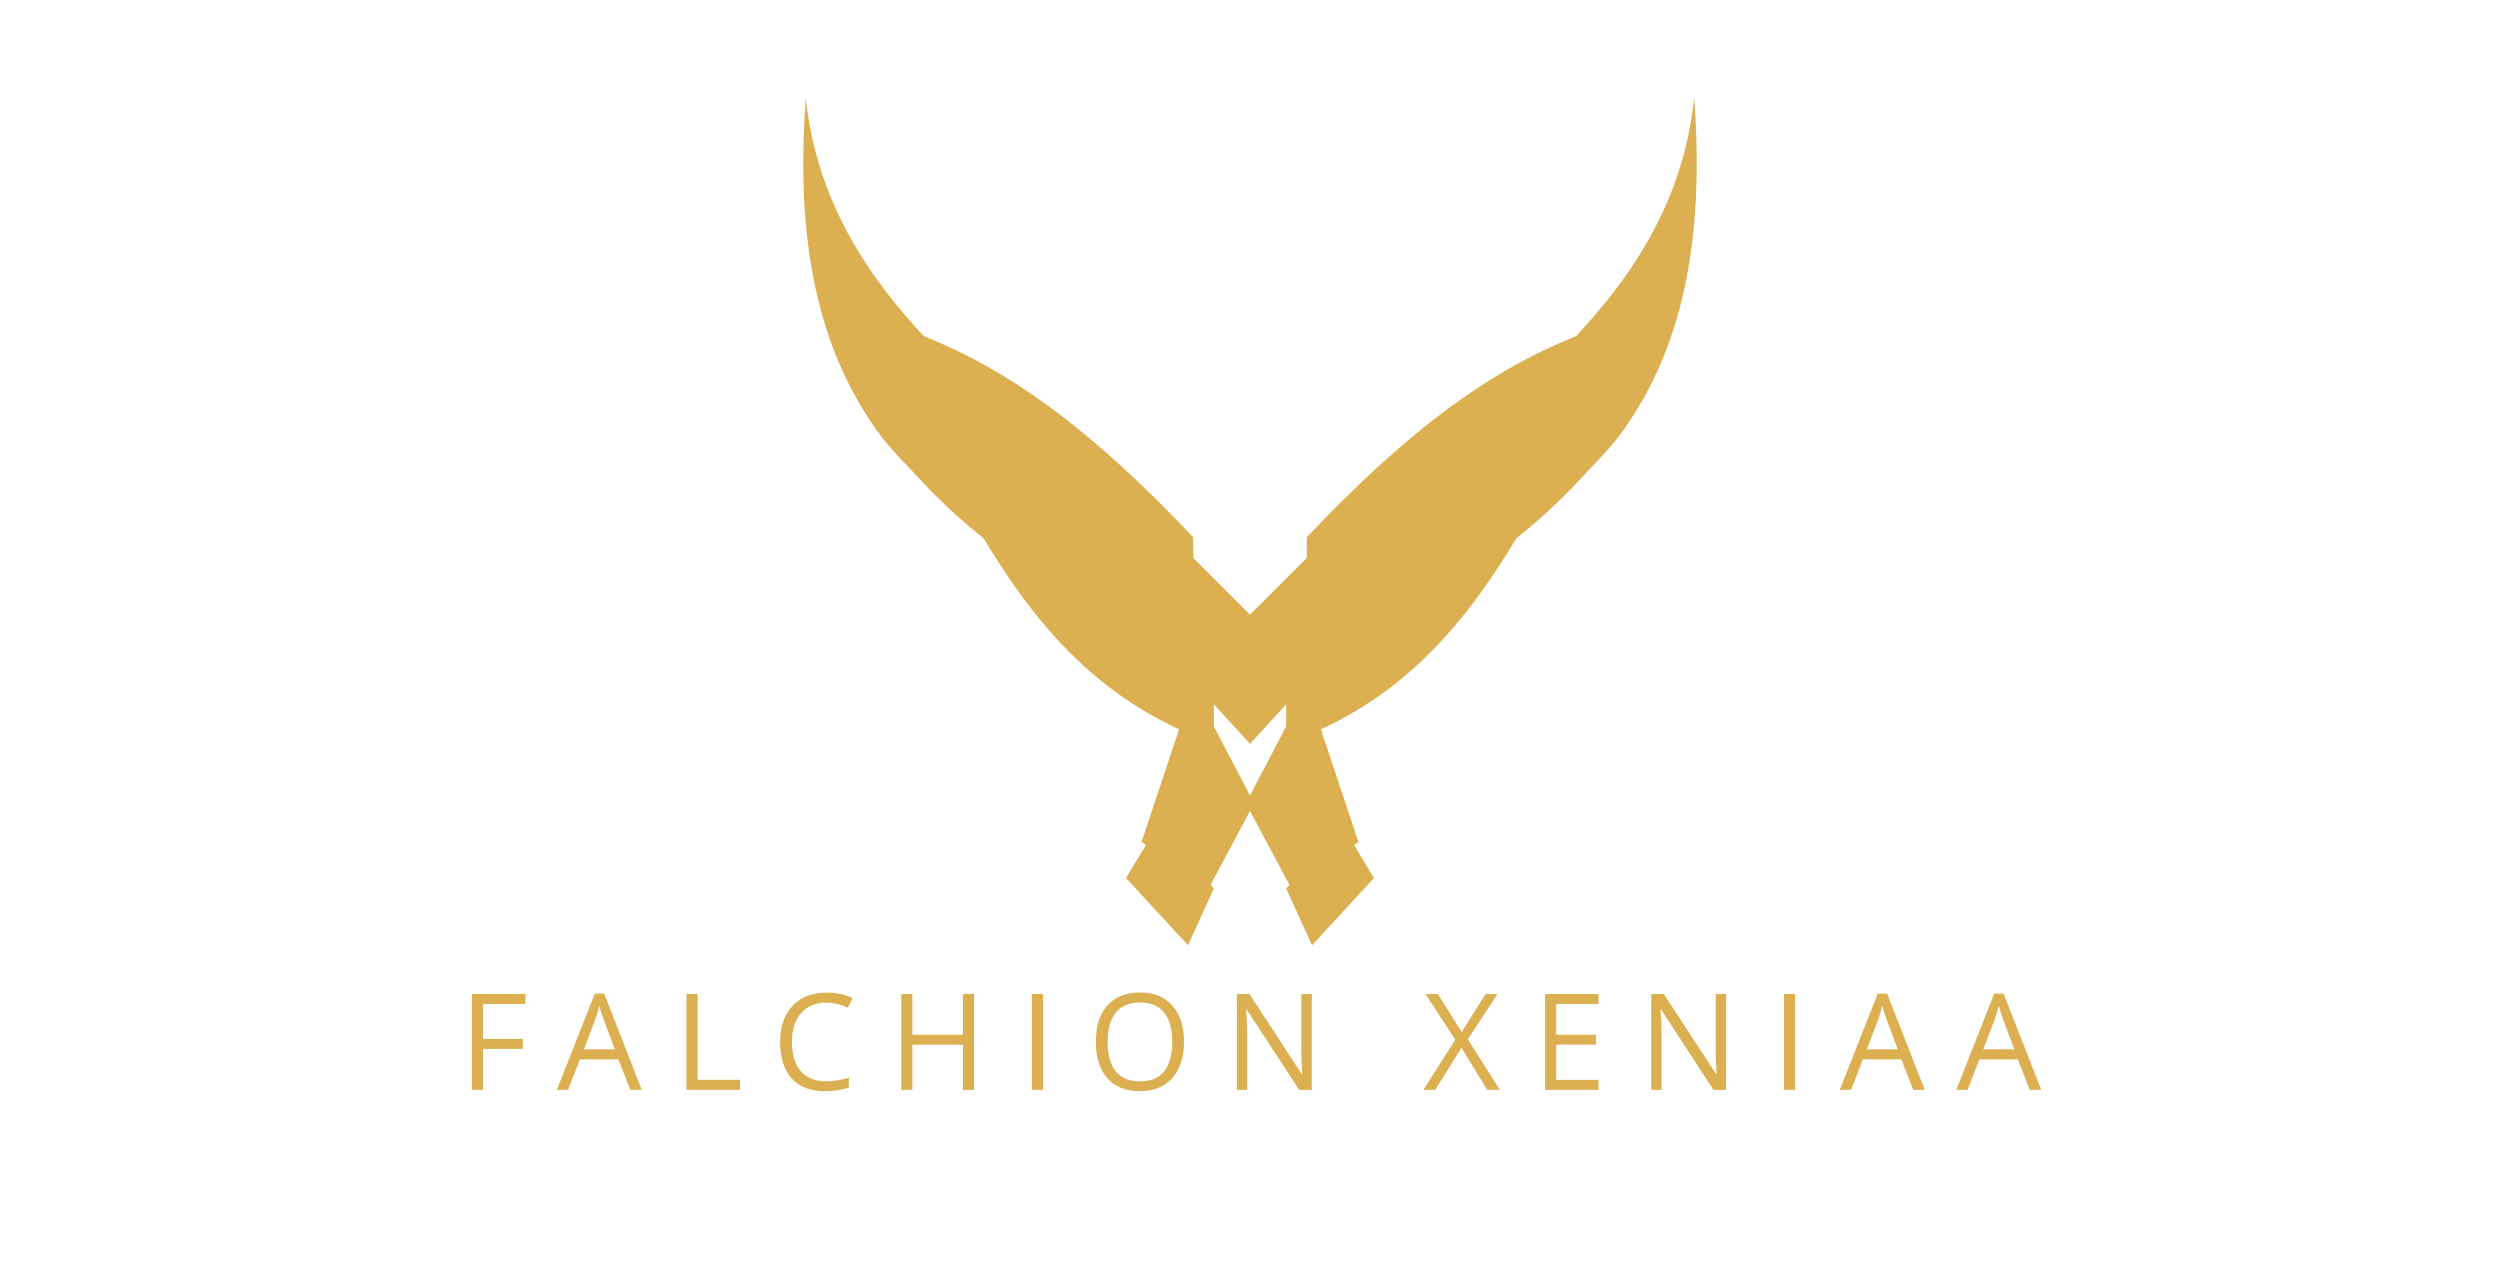
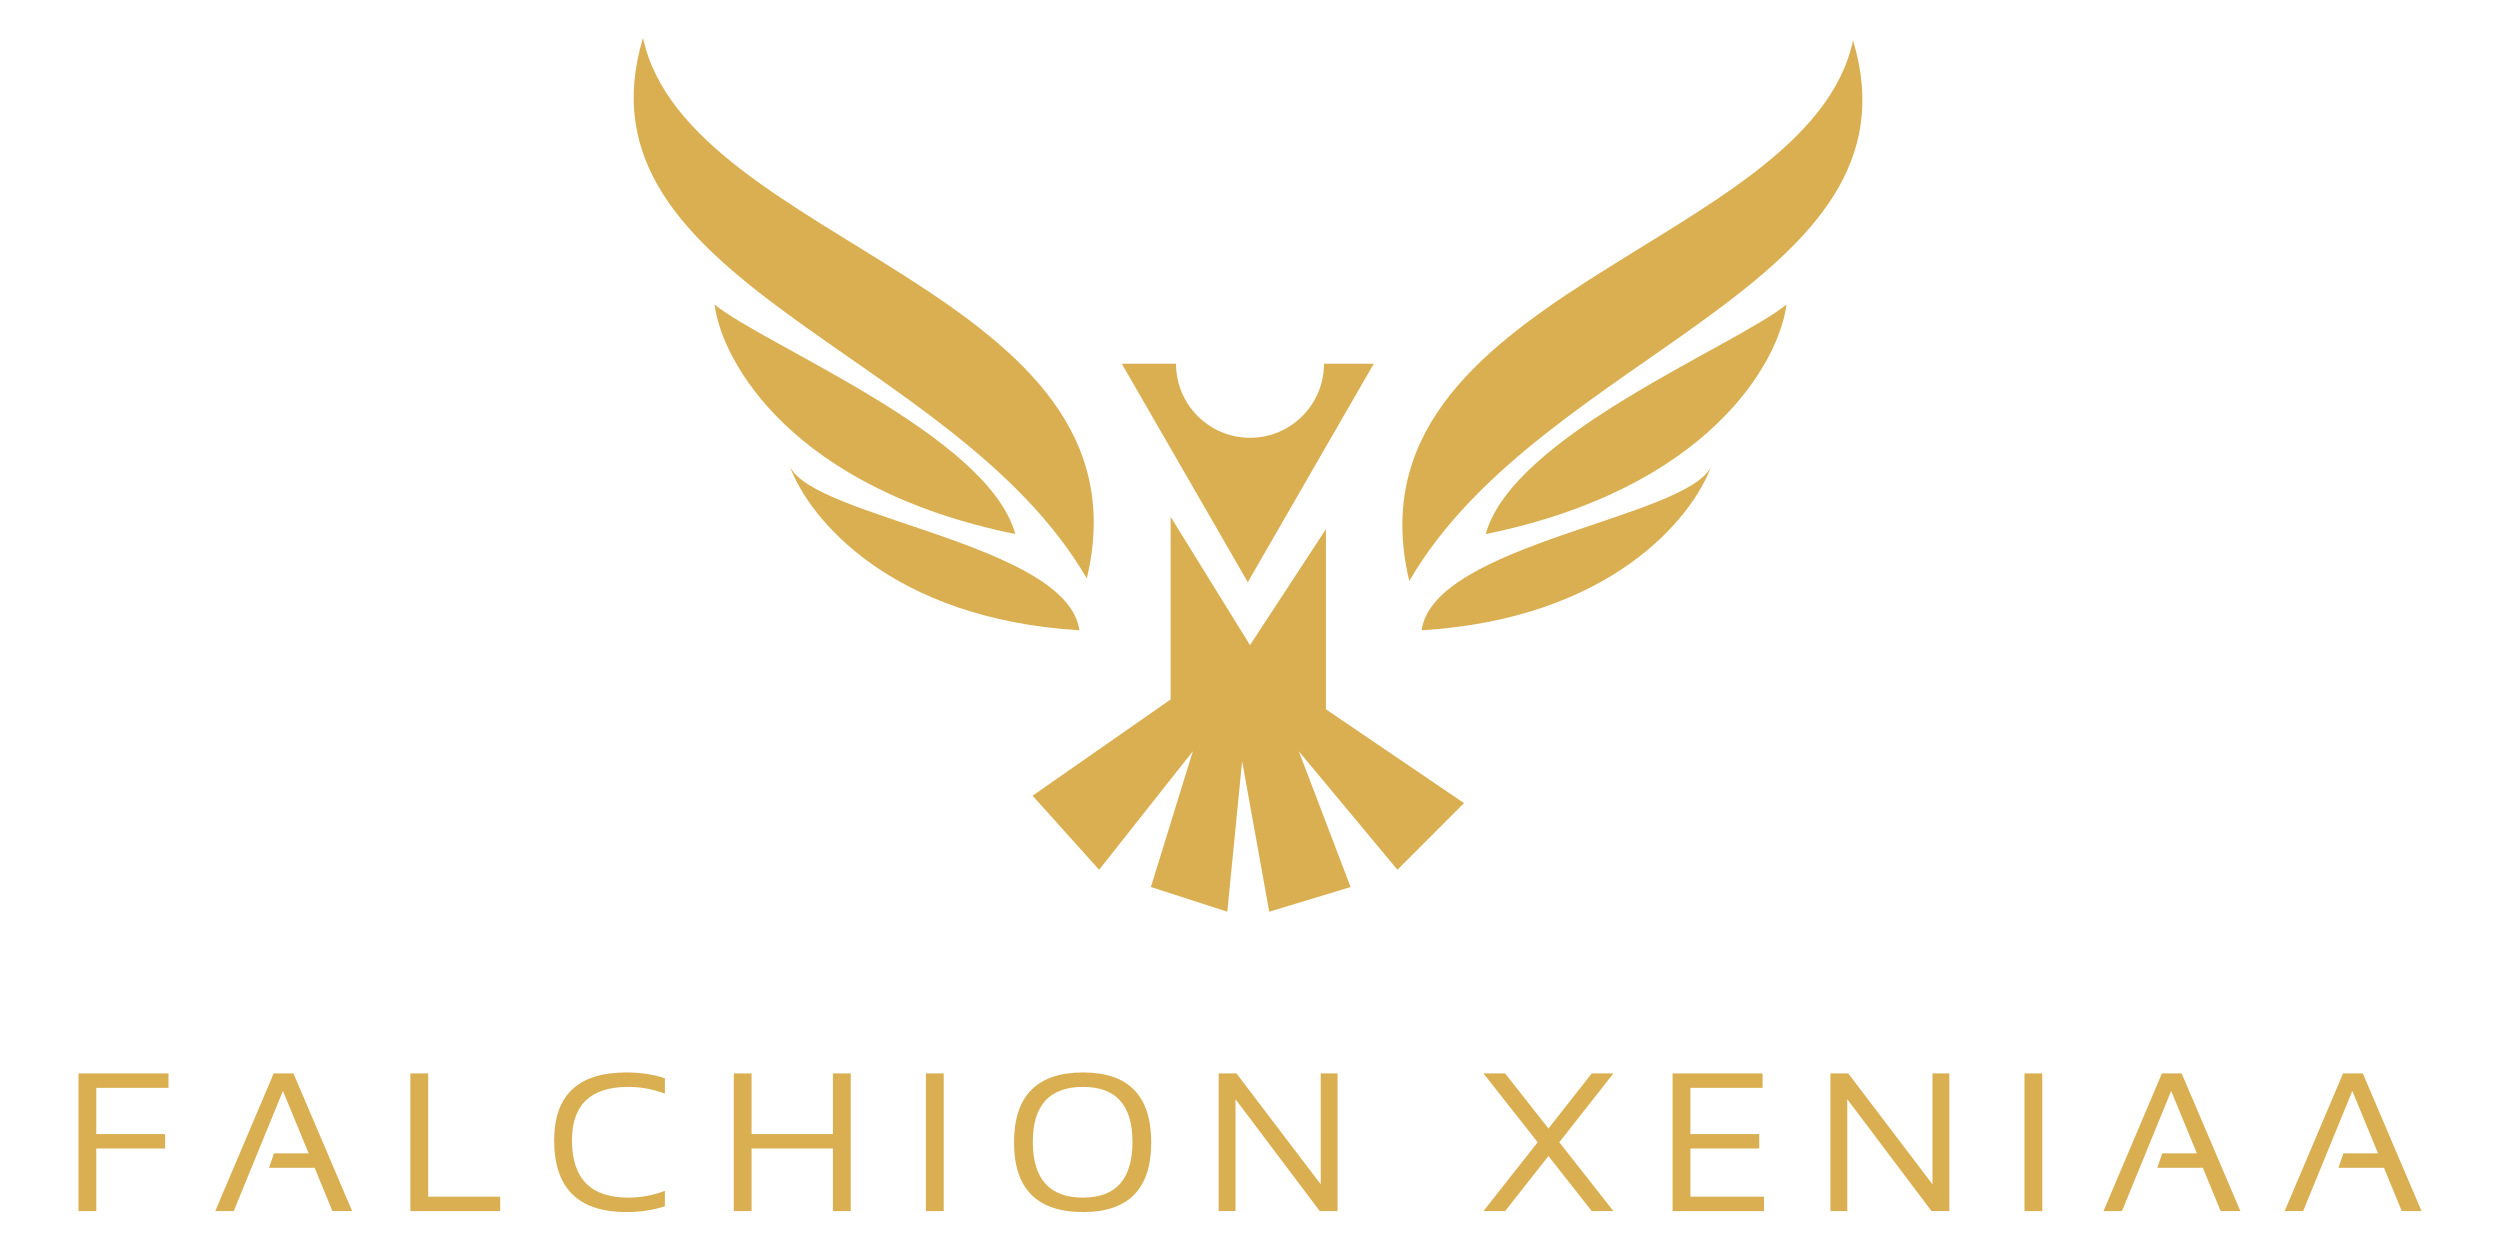
- <svg xmlns="http://www.w3.org/2000/svg" width="484" height="247" viewBox="0 0 484 247" role="img" aria-labelledby="title desc">
-   <g fill="#DCAF51">
-     <path d="M156 19 C159 47 177 65 198 83 L227 115 C204 111 184 101 171 85 C158 68 154 46 156 19Z" />
-     <path d="M173 63 C195 70 213 85 231 104 L231 124 C206 118 187 104 173 87 C166 78 169 70 173 63Z" />
-     <path d="M188 100 C207 104 222 114 235 129 L235 144 C216 137 202 125 188 100Z" />
-     <path d="M328 19 C325 47 307 65 286 83 L257 115 C280 111 300 101 313 85 C326 68 330 46 328 19Z" />
-     <path d="M311 63 C289 70 271 85 253 104 L253 124 C278 118 297 104 311 87 C318 78 315 70 311 63Z" />
-     <path d="M296 100 C277 104 262 114 249 129 L249 144 C268 137 282 125 296 100Z" />
-     <path d="M220 97 L242 119 L264 97 L253 132 L242 144 L231 132Z" />
-     <path d="M231 133 L242 154 L253 133 L263 163 L250 172 L242 157 L234 172 L221 163Z" />
-     <path d="M224 160 L235 172 L230 183 L218 170Z" />
-     <path d="M260 160 L249 172 L254 183 L266 170Z" />
+ <svg xmlns="http://www.w3.org/2000/svg" viewBox="0 0 560 280" width="560" height="280" role="img" aria-label="Falchion Xeniaa">
+   <g transform="translate(-680.42, -10574.5)">
+     <path fill-rule="nonzero" fill="#DAAF51" fill-opacity="1" d="M 1196.32 10845.785 L 1192.18 10845.785 L 1205.27 10814.945 L 1209.691 10814.945 L 1222.844 10845.785 L 1218.422 10845.785 L 1214.434 10836.082 L 1204.234 10836.082 L 1205.332 10832.844 L 1213.098 10832.844 L 1207.34 10818.871 Z M 1196.32 10845.785 " />
+     <path fill-rule="nonzero" fill="#DAAF51" fill-opacity="1" d="M 1155.742 10845.785 L 1151.602 10845.785 L 1164.691 10814.945 L 1169.113 10814.945 L 1182.27 10845.785 L 1177.848 10845.785 L 1173.855 10836.082 L 1163.656 10836.082 L 1164.758 10832.844 L 1172.52 10832.844 L 1166.762 10818.871 Z M 1155.742 10845.785 " />
+     <path fill-rule="nonzero" fill="#DAAF51" fill-opacity="1" d="M 1137.895 10814.945 L 1137.895 10845.785 L 1133.906 10845.785 L 1133.906 10814.945 Z M 1137.895 10814.945 " />
+     <path fill-rule="nonzero" fill="#DAAF51" fill-opacity="1" d="M 1090.438 10845.785 L 1090.438 10814.945 L 1094.43 10814.945 L 1113.297 10839.789 L 1113.297 10814.945 L 1117.07 10814.945 L 1117.07 10845.785 L 1113.082 10845.785 L 1094.211 10820.727 L 1094.211 10845.785 Z M 1090.438 10845.785 " />
+     <path fill-rule="nonzero" fill="#DAAF51" fill-opacity="1" d="M 1075.242 10814.945 L 1075.242 10818.18 L 1059.07 10818.18 L 1059.07 10828.531 L 1074.488 10828.531 L 1074.488 10831.766 L 1059.07 10831.766 L 1059.07 10842.551 L 1075.566 10842.551 L 1075.566 10845.785 L 1055.078 10845.785 L 1055.078 10814.945 Z M 1075.242 10814.945 " />
+     <path fill-rule="nonzero" fill="#DAAF51" fill-opacity="1" d="M 1024.855 10830.367 L 1012.711 10814.945 L 1017.566 10814.945 L 1027.27 10827.281 L 1036.973 10814.945 L 1041.824 10814.945 L 1029.707 10830.367 L 1041.824 10845.785 L 1036.973 10845.785 L 1027.27 10833.449 L 1017.566 10845.785 L 1012.711 10845.785 Z M 1024.855 10830.367 " />
+     <path fill-rule="nonzero" fill="#DAAF51" fill-opacity="1" d="M 953.402 10845.785 L 953.402 10814.945 L 957.391 10814.945 L 976.262 10839.789 L 976.262 10814.945 L 980.035 10814.945 L 980.035 10845.785 L 976.047 10845.785 L 957.176 10820.727 L 957.176 10845.785 Z M 953.402 10845.785 " />
+     <path fill-rule="nonzero" fill="#DAAF51" fill-opacity="1" d="M 911.77 10830.277 C 911.77 10838.602 915.527 10842.766 923.047 10842.766 C 930.41 10842.766 934.09 10838.602 934.09 10830.277 C 934.09 10822.07 930.41 10817.965 923.047 10817.965 C 915.527 10817.965 911.77 10822.07 911.77 10830.277 Z M 907.562 10830.41 C 907.562 10819.957 912.727 10814.73 923.047 10814.73 C 933.211 10814.73 938.293 10819.957 938.293 10830.41 C 938.293 10840.805 933.211 10846 923.047 10846 C 912.727 10846 907.562 10840.805 907.562 10830.41 Z M 907.562 10830.41 " />
+     <path fill-rule="nonzero" fill="#DAAF51" fill-opacity="1" d="M 891.809 10814.945 L 891.809 10845.785 L 887.82 10845.785 L 887.82 10814.945 Z M 891.809 10814.945 " />
+     <path fill-rule="nonzero" fill="#DAAF51" fill-opacity="1" d="M 844.785 10845.785 L 844.785 10814.945 L 848.773 10814.945 L 848.773 10828.531 L 866.996 10828.531 L 866.996 10814.945 L 870.984 10814.945 L 870.984 10845.785 L 866.996 10845.785 L 866.996 10831.766 L 848.773 10831.766 L 848.773 10845.785 Z M 844.785 10845.785 " />
+     <path fill-rule="nonzero" fill="#DAAF51" fill-opacity="1" d="M 829.352 10844.707 C 826.691 10845.57 823.816 10846 820.723 10846 C 809.941 10846 804.551 10840.645 804.551 10829.934 C 804.551 10819.797 809.941 10814.73 820.723 10814.73 C 823.816 10814.73 826.691 10815.16 829.352 10816.023 L 829.352 10819.477 C 826.691 10818.469 823.957 10817.965 821.156 10817.965 C 812.746 10817.965 808.539 10821.953 808.539 10829.934 C 808.539 10838.488 812.746 10842.766 821.156 10842.766 C 823.957 10842.766 826.691 10842.262 829.352 10841.254 Z M 829.352 10844.707 " />
+     <path fill-rule="nonzero" fill="#DAAF51" fill-opacity="1" d="M 776.332 10814.945 L 776.332 10842.551 L 792.461 10842.551 L 792.461 10845.785 L 772.344 10845.785 L 772.344 10814.945 Z M 776.332 10814.945 " />
+     <path fill-rule="nonzero" fill="#DAAF51" fill-opacity="1" d="M 732.777 10845.785 L 728.637 10845.785 L 741.727 10814.945 L 746.148 10814.945 L 759.305 10845.785 L 754.883 10845.785 L 750.895 10836.082 L 740.691 10836.082 L 741.793 10832.844 L 749.555 10832.844 L 743.797 10818.871 Z M 732.777 10845.785 " />
+     <path fill-rule="nonzero" fill="#DAAF51" fill-opacity="1" d="M 718.164 10814.945 L 718.164 10818.18 L 701.988 10818.18 L 701.988 10828.531 L 717.41 10828.531 L 717.41 10831.766 L 701.988 10831.766 L 701.988 10845.785 L 698 10845.785 L 698 10814.945 Z M 718.164 10814.945 " />
+     <path fill-rule="nonzero" fill="#DAAF51" fill-opacity="1" d="M 824.461 10583 C 834.402 10629.441 939.328 10639.395 923.863 10704.082 C 894.043 10652.664 807.895 10637.734 824.461 10583 Z M 824.461 10583 " />
+     <path fill-rule="nonzero" fill="#DAAF51" fill-opacity="1" d="M 840.477 10642.711 C 842.133 10655.613 857.926 10683.957 907.848 10694.129 C 901.773 10672.016 852.074 10652.109 840.477 10642.711 Z M 840.477 10642.711 " />
+     <path fill-rule="nonzero" fill="#DAAF51" fill-opacity="1" d="M 857.043 10678.098 C 857.137 10678.387 857.238 10678.684 857.352 10678.988 C 862.727 10690.543 919.516 10696.281 922.207 10715.691 C 880.012 10713.105 861.664 10690.703 857.352 10678.988 C 857.215 10678.695 857.113 10678.398 857.043 10678.098 Z M 857.043 10678.098 " />
+     <path fill-rule="nonzero" fill="#DAAF51" fill-opacity="1" d="M 1095.504 10583.555 C 1085.562 10629.996 980.641 10639.949 996.102 10704.637 C 1025.922 10653.219 1112.07 10638.289 1095.504 10583.555 Z M 1095.504 10583.555 " />
+     <path fill-rule="nonzero" fill="#DAAF51" fill-opacity="1" d="M 1080.594 10642.711 C 1078.938 10655.613 1063.145 10683.957 1013.223 10694.129 C 1019.297 10672.016 1068.996 10652.109 1080.594 10642.711 Z M 1080.594 10642.711 " />
+     <path fill-rule="nonzero" fill="#DAAF51" fill-opacity="1" d="M 1064.027 10678.098 C 1063.934 10678.387 1063.832 10678.684 1063.719 10678.988 C 1058.344 10690.543 1001.555 10696.281 998.863 10715.691 C 1041.059 10713.105 1059.406 10690.703 1063.719 10678.988 C 1063.855 10678.695 1063.957 10678.398 1064.027 10678.098 Z M 1064.027 10678.098 " />
+     <path fill-rule="nonzero" fill="#DAAF51" fill-opacity="1" d="M 942.641 10731.176 L 942.641 10690.262 L 960.422 10719.012 L 977.43 10693.023 L 977.43 10733.387 L 1008.355 10754.395 L 993.445 10769.324 L 971.355 10742.785 L 982.953 10773.195 L 964.73 10778.723 L 958.656 10744.996 L 955.34 10778.723 L 938.223 10773.195 L 947.609 10742.785 L 926.625 10769.324 L 911.715 10752.738 Z M 942.641 10731.176 " />
+     <path fill-rule="nonzero" fill="#DAAF51" fill-opacity="1" d="M 943.855 10655.98 C 943.855 10665.141 951.273 10672.566 960.422 10672.566 C 969.574 10672.566 976.992 10665.141 976.992 10655.98 L 988.141 10655.98 L 959.926 10704.91 L 931.707 10655.98 Z M 943.855 10655.98 " />
  </g>
-   <text x="242" y="211" text-anchor="middle" fill="#DCAF51" font-family="Open Sans,Arial,sans-serif" font-size="26" font-weight="400" letter-spacing="6.1">FALCHION XENIAA</text>
</svg>
